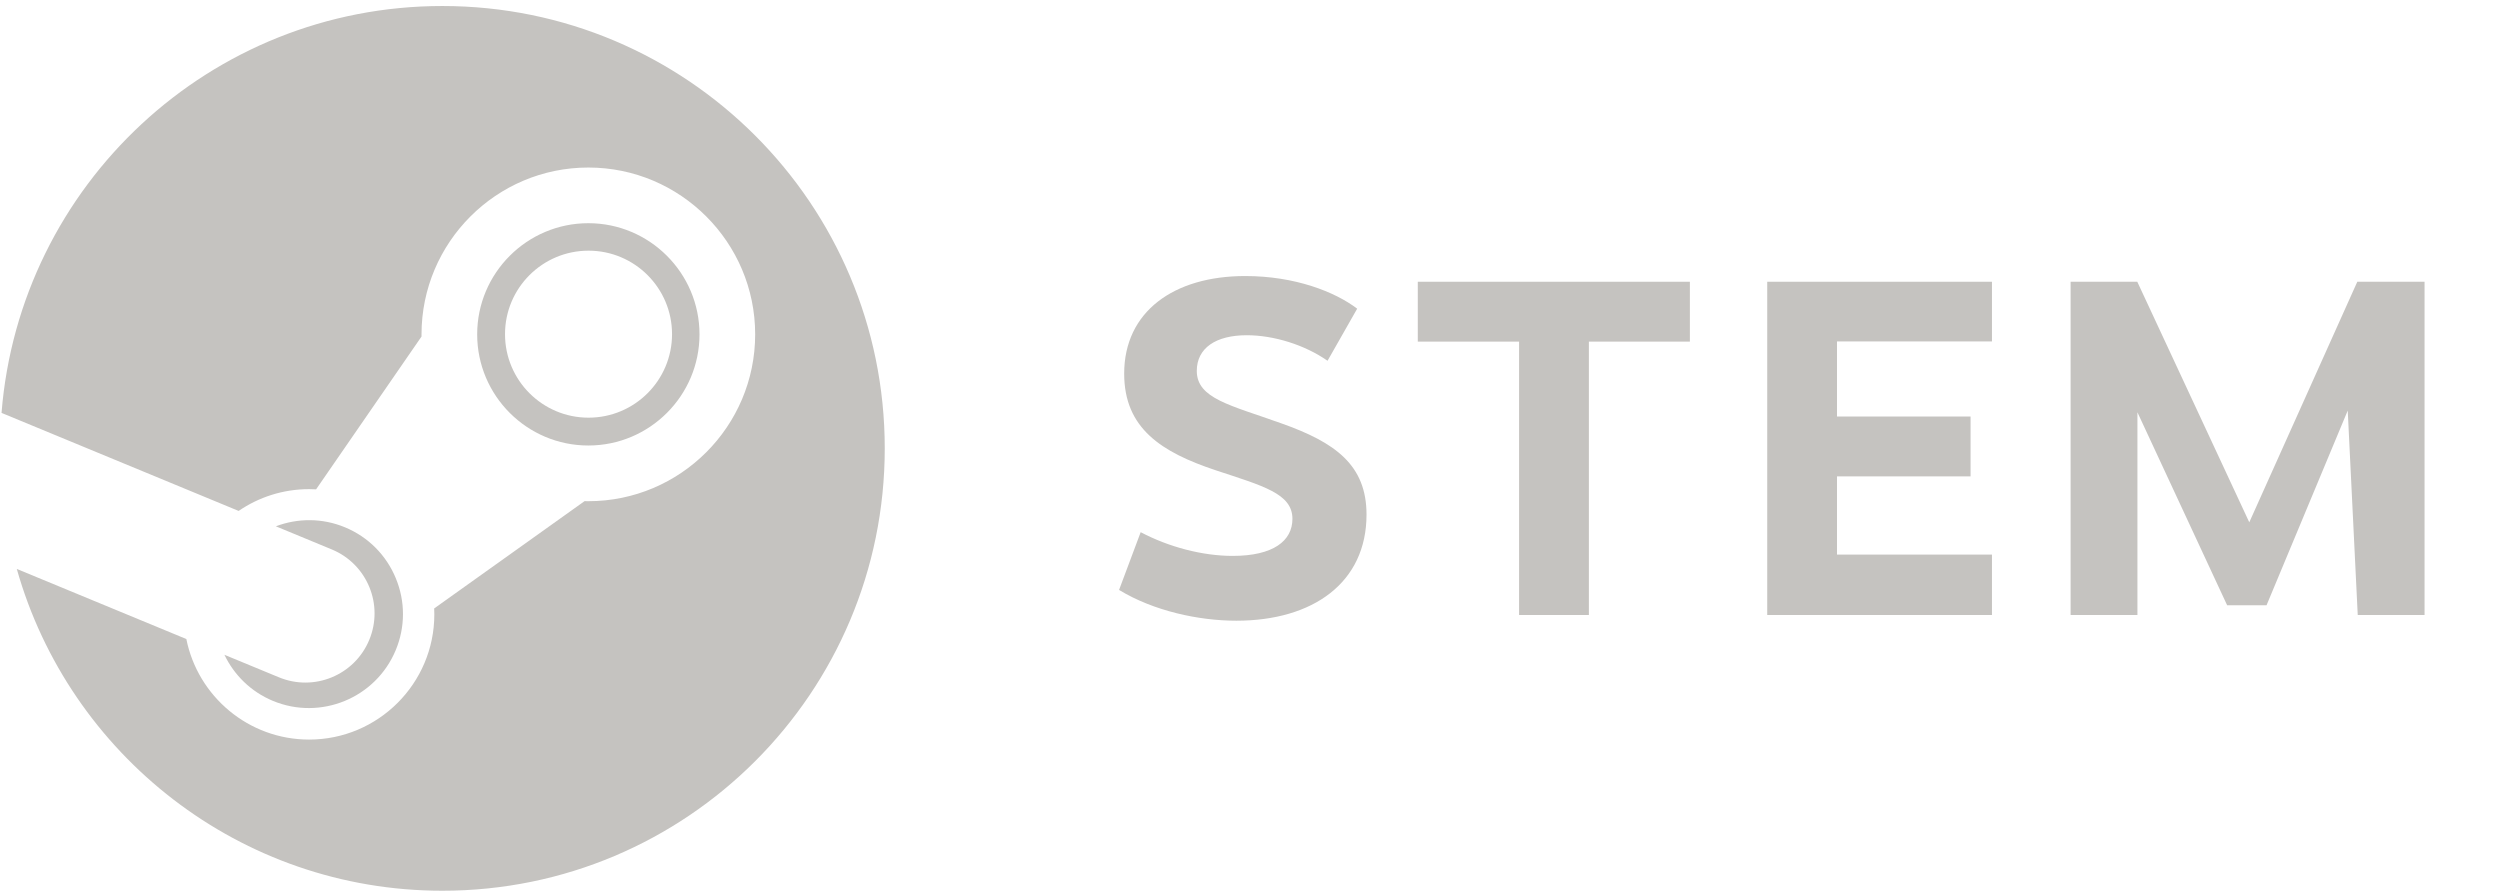
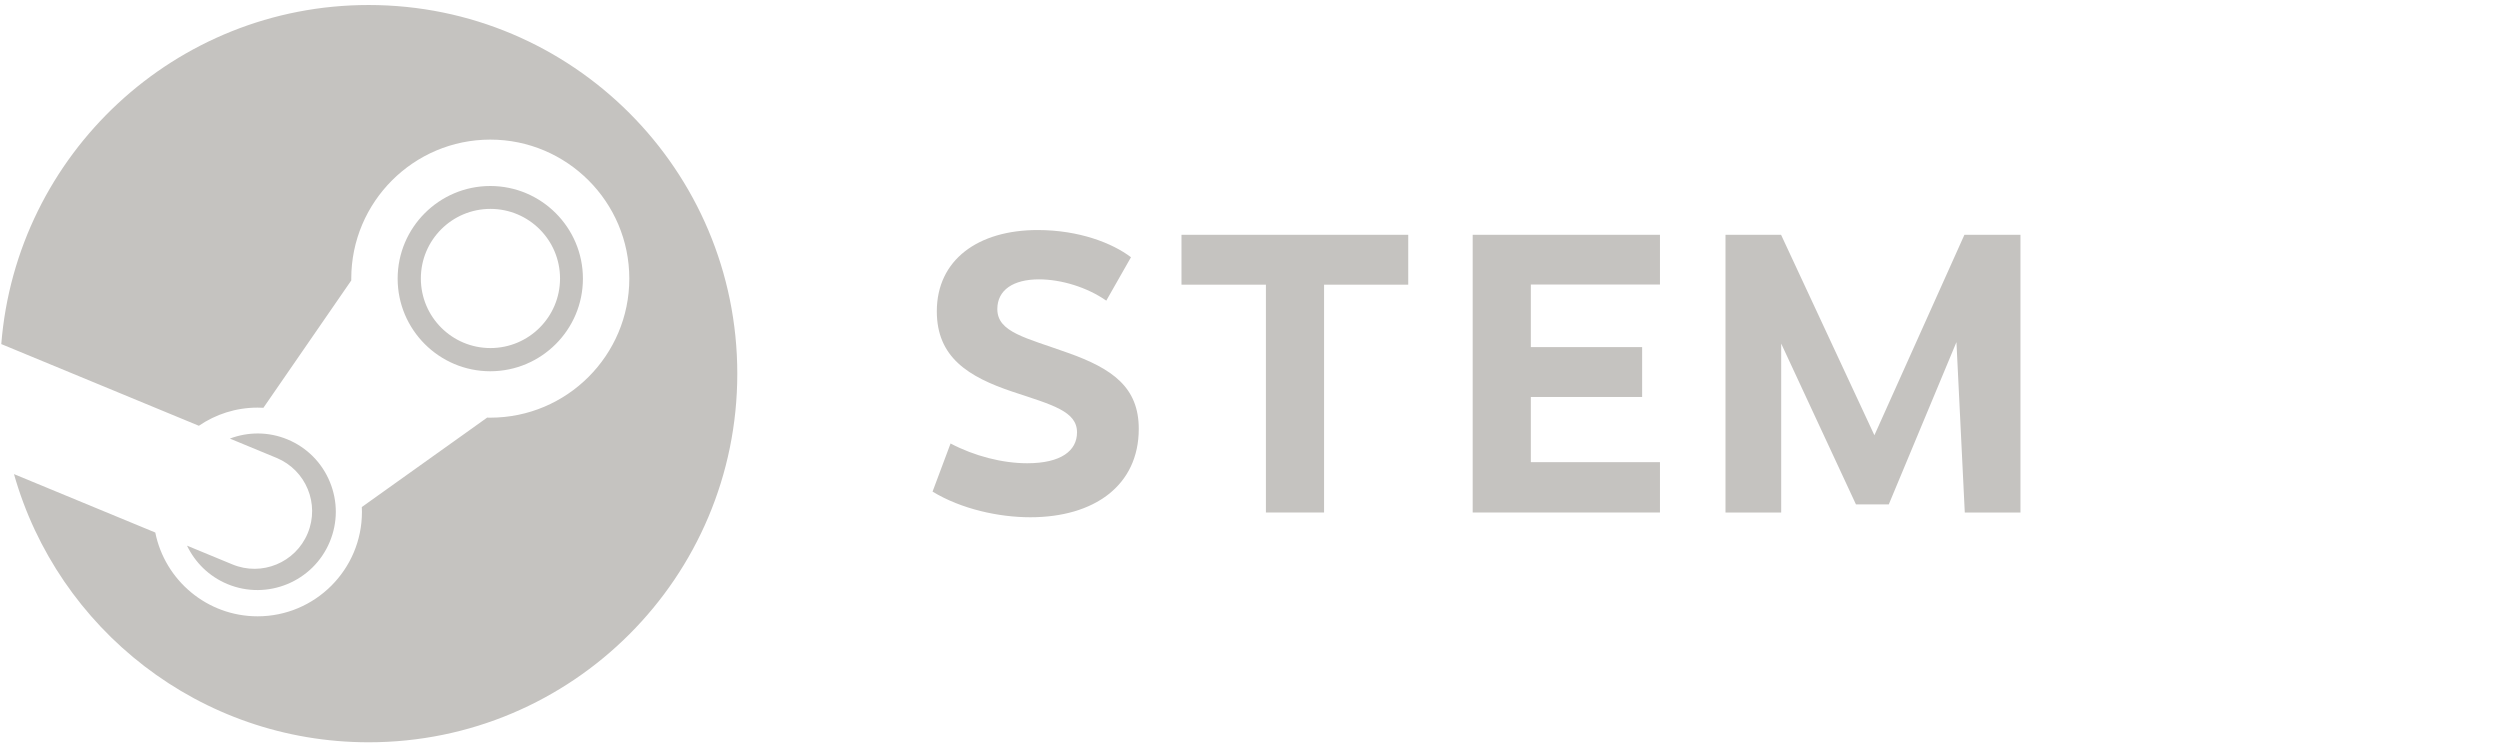
- <svg xmlns="http://www.w3.org/2000/svg" version="1.1" id="Layer_1" x="0px" y="0px" width="250px" height="89.333px" viewBox="0 0 250 89.333" enable-background="new 0 0 250 89.333" xml:space="preserve">
+ <svg xmlns="http://www.w3.org/2000/svg" version="1.1" id="Layer_1" x="0px" y="0px" width="300px" height="89.333px" viewBox="0 0 300 89.333" enable-background="new 0 0 300 89.333" xml:space="preserve">
  <g>
    <path fill="#C5C3C0" d="M44.238,0.601C21,0.601,1.963,18.519,0.154,41.29l23.71,9.803c2.009-1.374,4.436-2.179,7.047-2.179   c0.234,0,0.467,0.008,0.698,0.021l10.544-15.283c0-0.073-0.001-0.144-0.001-0.216c0-9.199,7.483-16.683,16.683-16.683   c9.199,0,16.682,7.484,16.682,16.683c0,9.199-7.483,16.684-16.682,16.684c-0.127,0-0.253-0.003-0.379-0.006l-15.038,10.73   c0.008,0.195,0.015,0.394,0.015,0.592c0,6.906-5.617,12.522-12.522,12.522c-6.061,0-11.129-4.326-12.277-10.055L1.678,56.893   c5.25,18.568,22.309,32.181,42.56,32.181c24.432,0,44.237-19.806,44.237-44.235C88.475,20.406,68.669,0.601,44.238,0.601" />
    <path fill="#C5C3C0" d="M27.875,67.723l-5.434-2.245c0.963,2.005,2.629,3.684,4.841,4.606c4.782,1.992,10.295-0.277,12.288-5.063   c0.965-2.314,0.971-4.869,0.014-7.189c-0.955-2.321-2.757-4.131-5.074-5.097c-2.299-0.957-4.762-0.922-6.926-0.105l5.613,2.321   c3.527,1.47,5.195,5.52,3.725,9.047C35.455,67.526,31.402,69.194,27.875,67.723" />
    <path fill="#C5C3C0" d="M69.95,33.436c0-6.129-4.986-11.116-11.116-11.116c-6.129,0-11.116,4.987-11.116,11.116   c0,6.13,4.987,11.115,11.116,11.115C64.964,44.55,69.95,39.565,69.95,33.436 M50.502,33.417c0-4.612,3.739-8.35,8.351-8.35   c4.612,0,8.351,3.738,8.351,8.35s-3.739,8.35-8.351,8.35C54.241,41.767,50.502,38.028,50.502,33.417" />
    <path fill="#C5C3C0" d="M135.718,30.868l-2.964,5.21c-2.283-1.595-5.377-2.555-8.078-2.555c-3.087,0-4.997,1.278-4.997,3.567   c0,2.781,3.393,3.428,8.436,5.238c5.421,1.917,8.537,4.17,8.537,9.135c0,6.793-5.342,10.608-13.02,10.608   c-3.742,0-8.256-0.966-11.726-3.077l2.162-5.776c2.819,1.489,6.191,2.372,9.197,2.372c4.052,0,5.978-1.495,5.978-3.705   c0-2.529-2.937-3.289-7.678-4.859c-5.403-1.804-9.147-4.171-9.147-9.666c0-6.197,4.963-9.756,12.104-9.756   C129.499,27.604,133.499,29.181,135.718,30.868" />
    <polygon fill="#C5C3C0" points="158.888,34.161 158.888,61.5 151.909,61.5 151.909,34.161 141.779,34.161 141.779,28.175    168.988,28.175 168.988,34.161  " />
    <polygon fill="#C5C3C0" points="183.7,34.143 183.7,41.652 197.056,41.652 197.056,47.638 183.7,47.638 183.7,55.459    199.196,55.459 199.196,61.5 176.723,61.5 176.723,28.175 199.196,28.175 199.196,34.143  " />
    <polygon fill="#C5C3C0" points="234.773,41.056 226.653,60.529 222.715,60.529 213.743,41.23 213.743,61.5 207.06,61.5    207.06,28.175 213.728,28.175 224.928,52.231 235.73,28.175 242.456,28.175 242.456,61.5 235.774,61.5  " />
  </g>
</svg>
